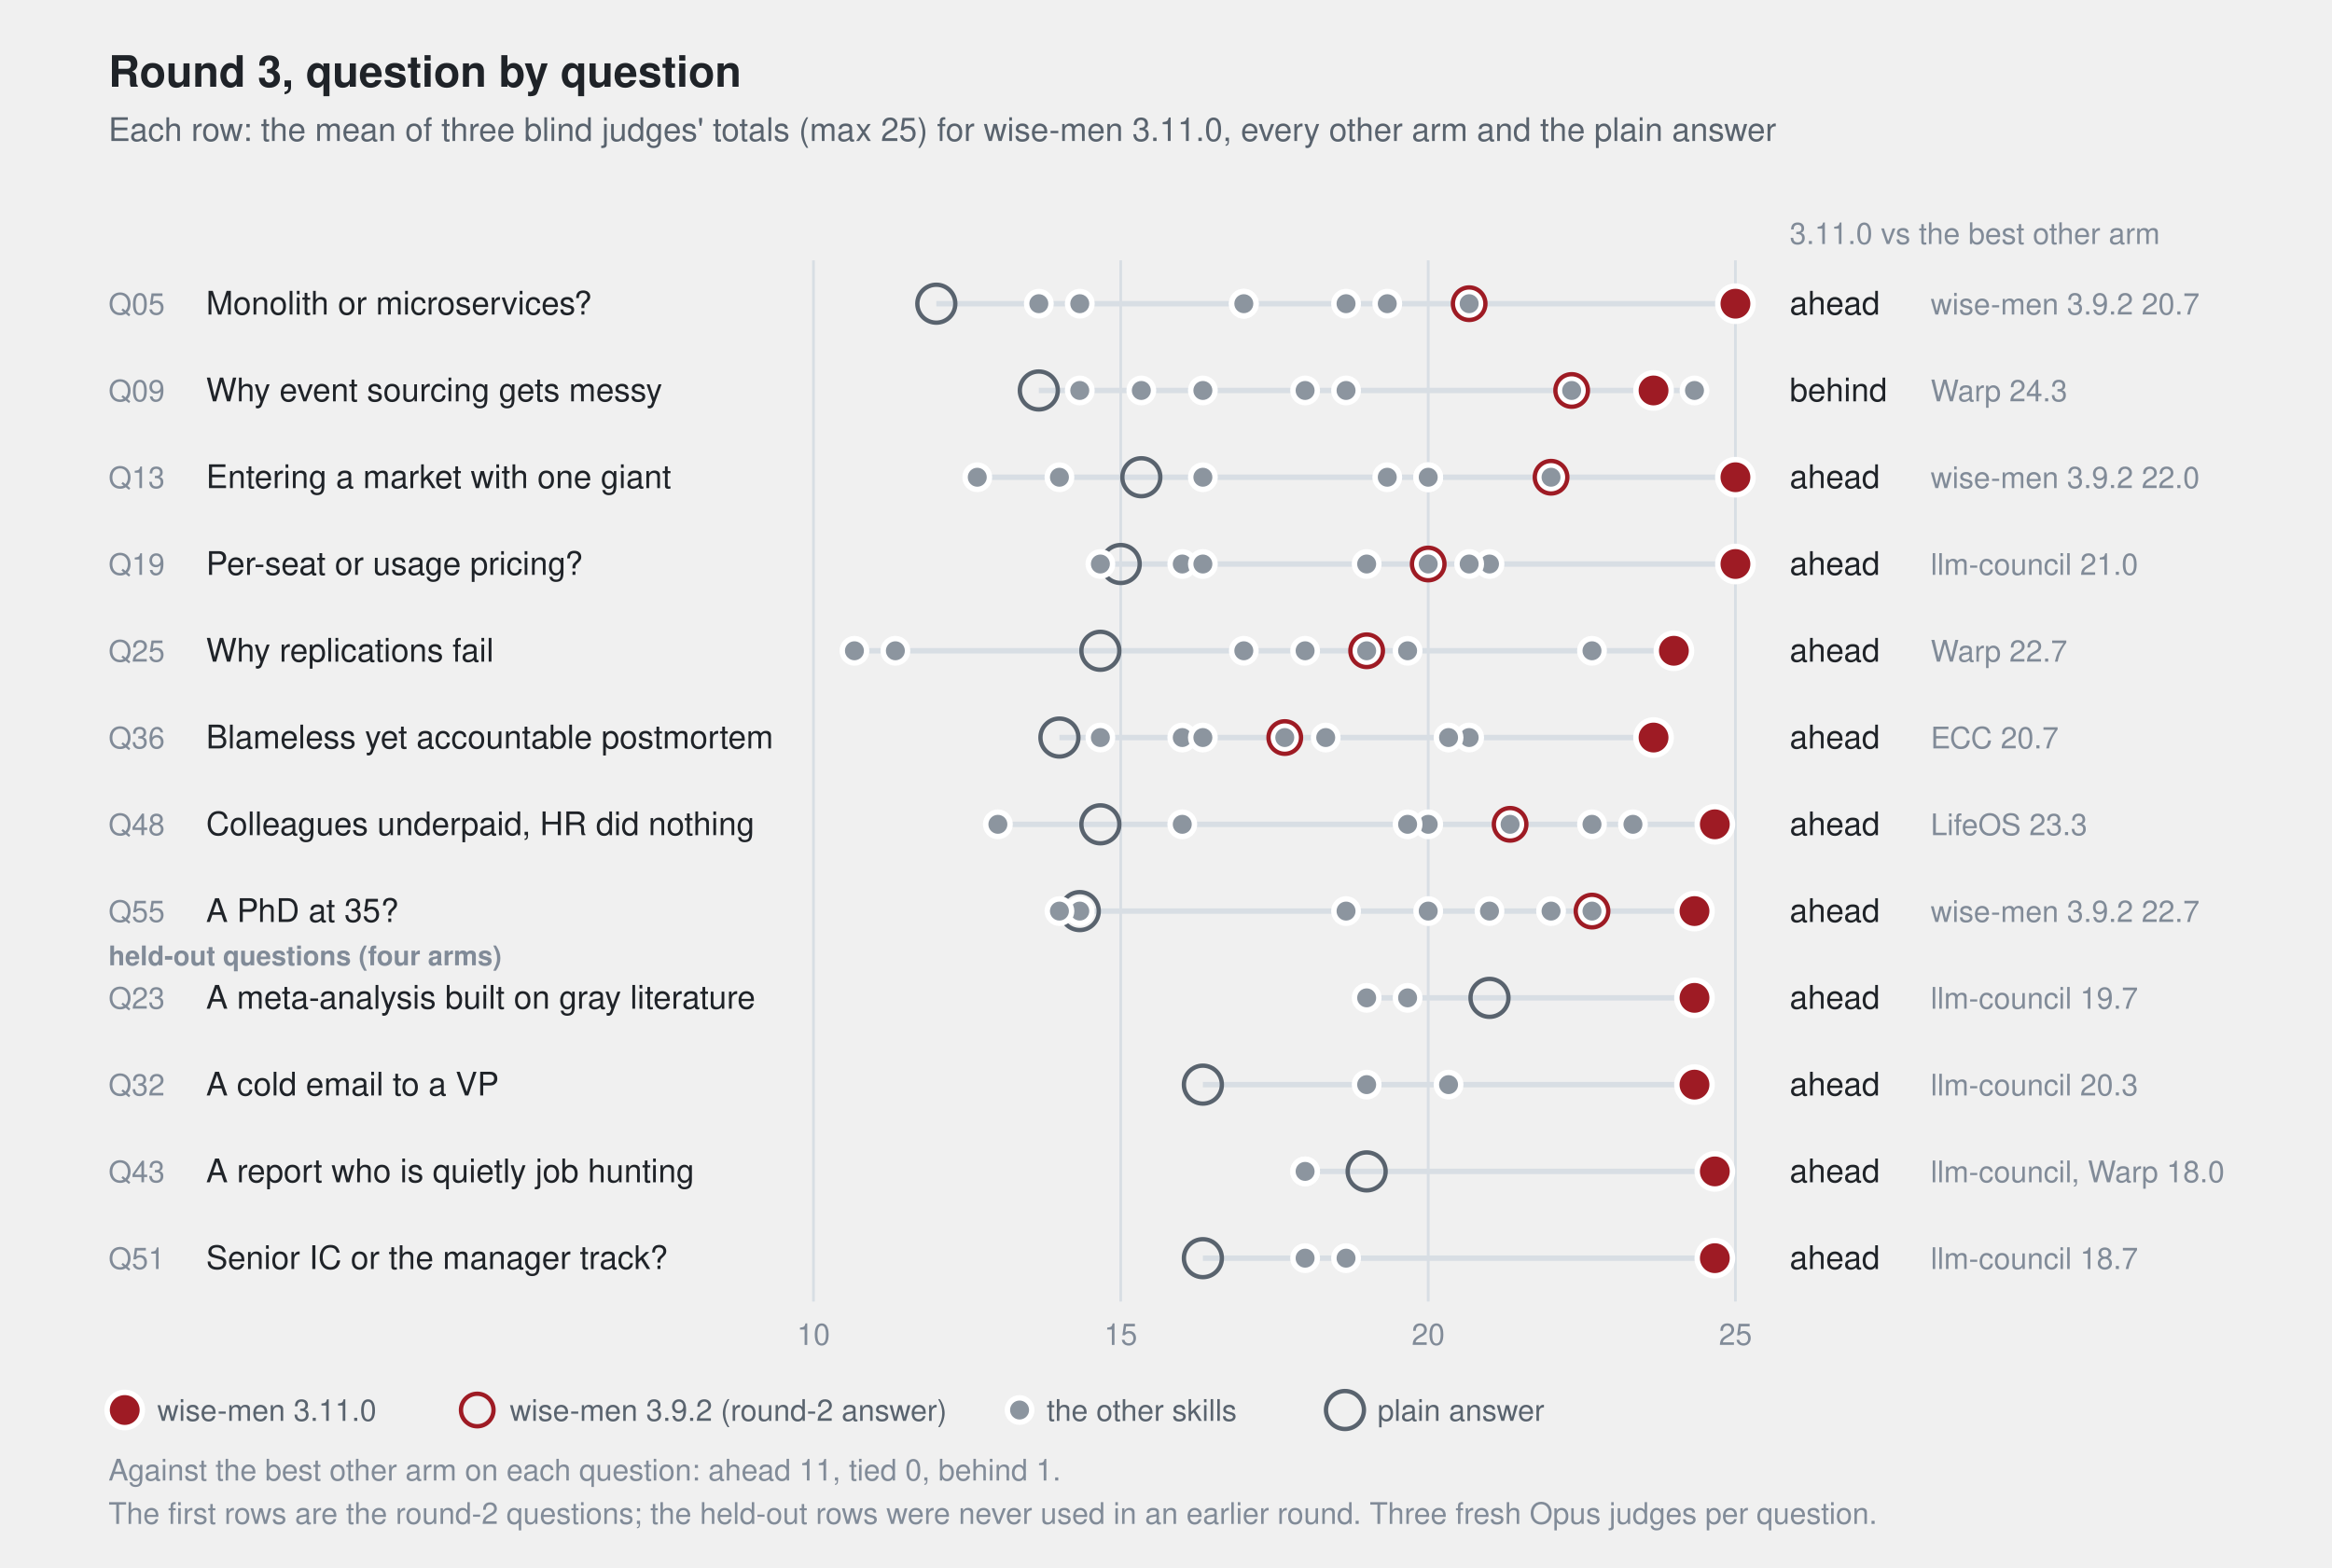
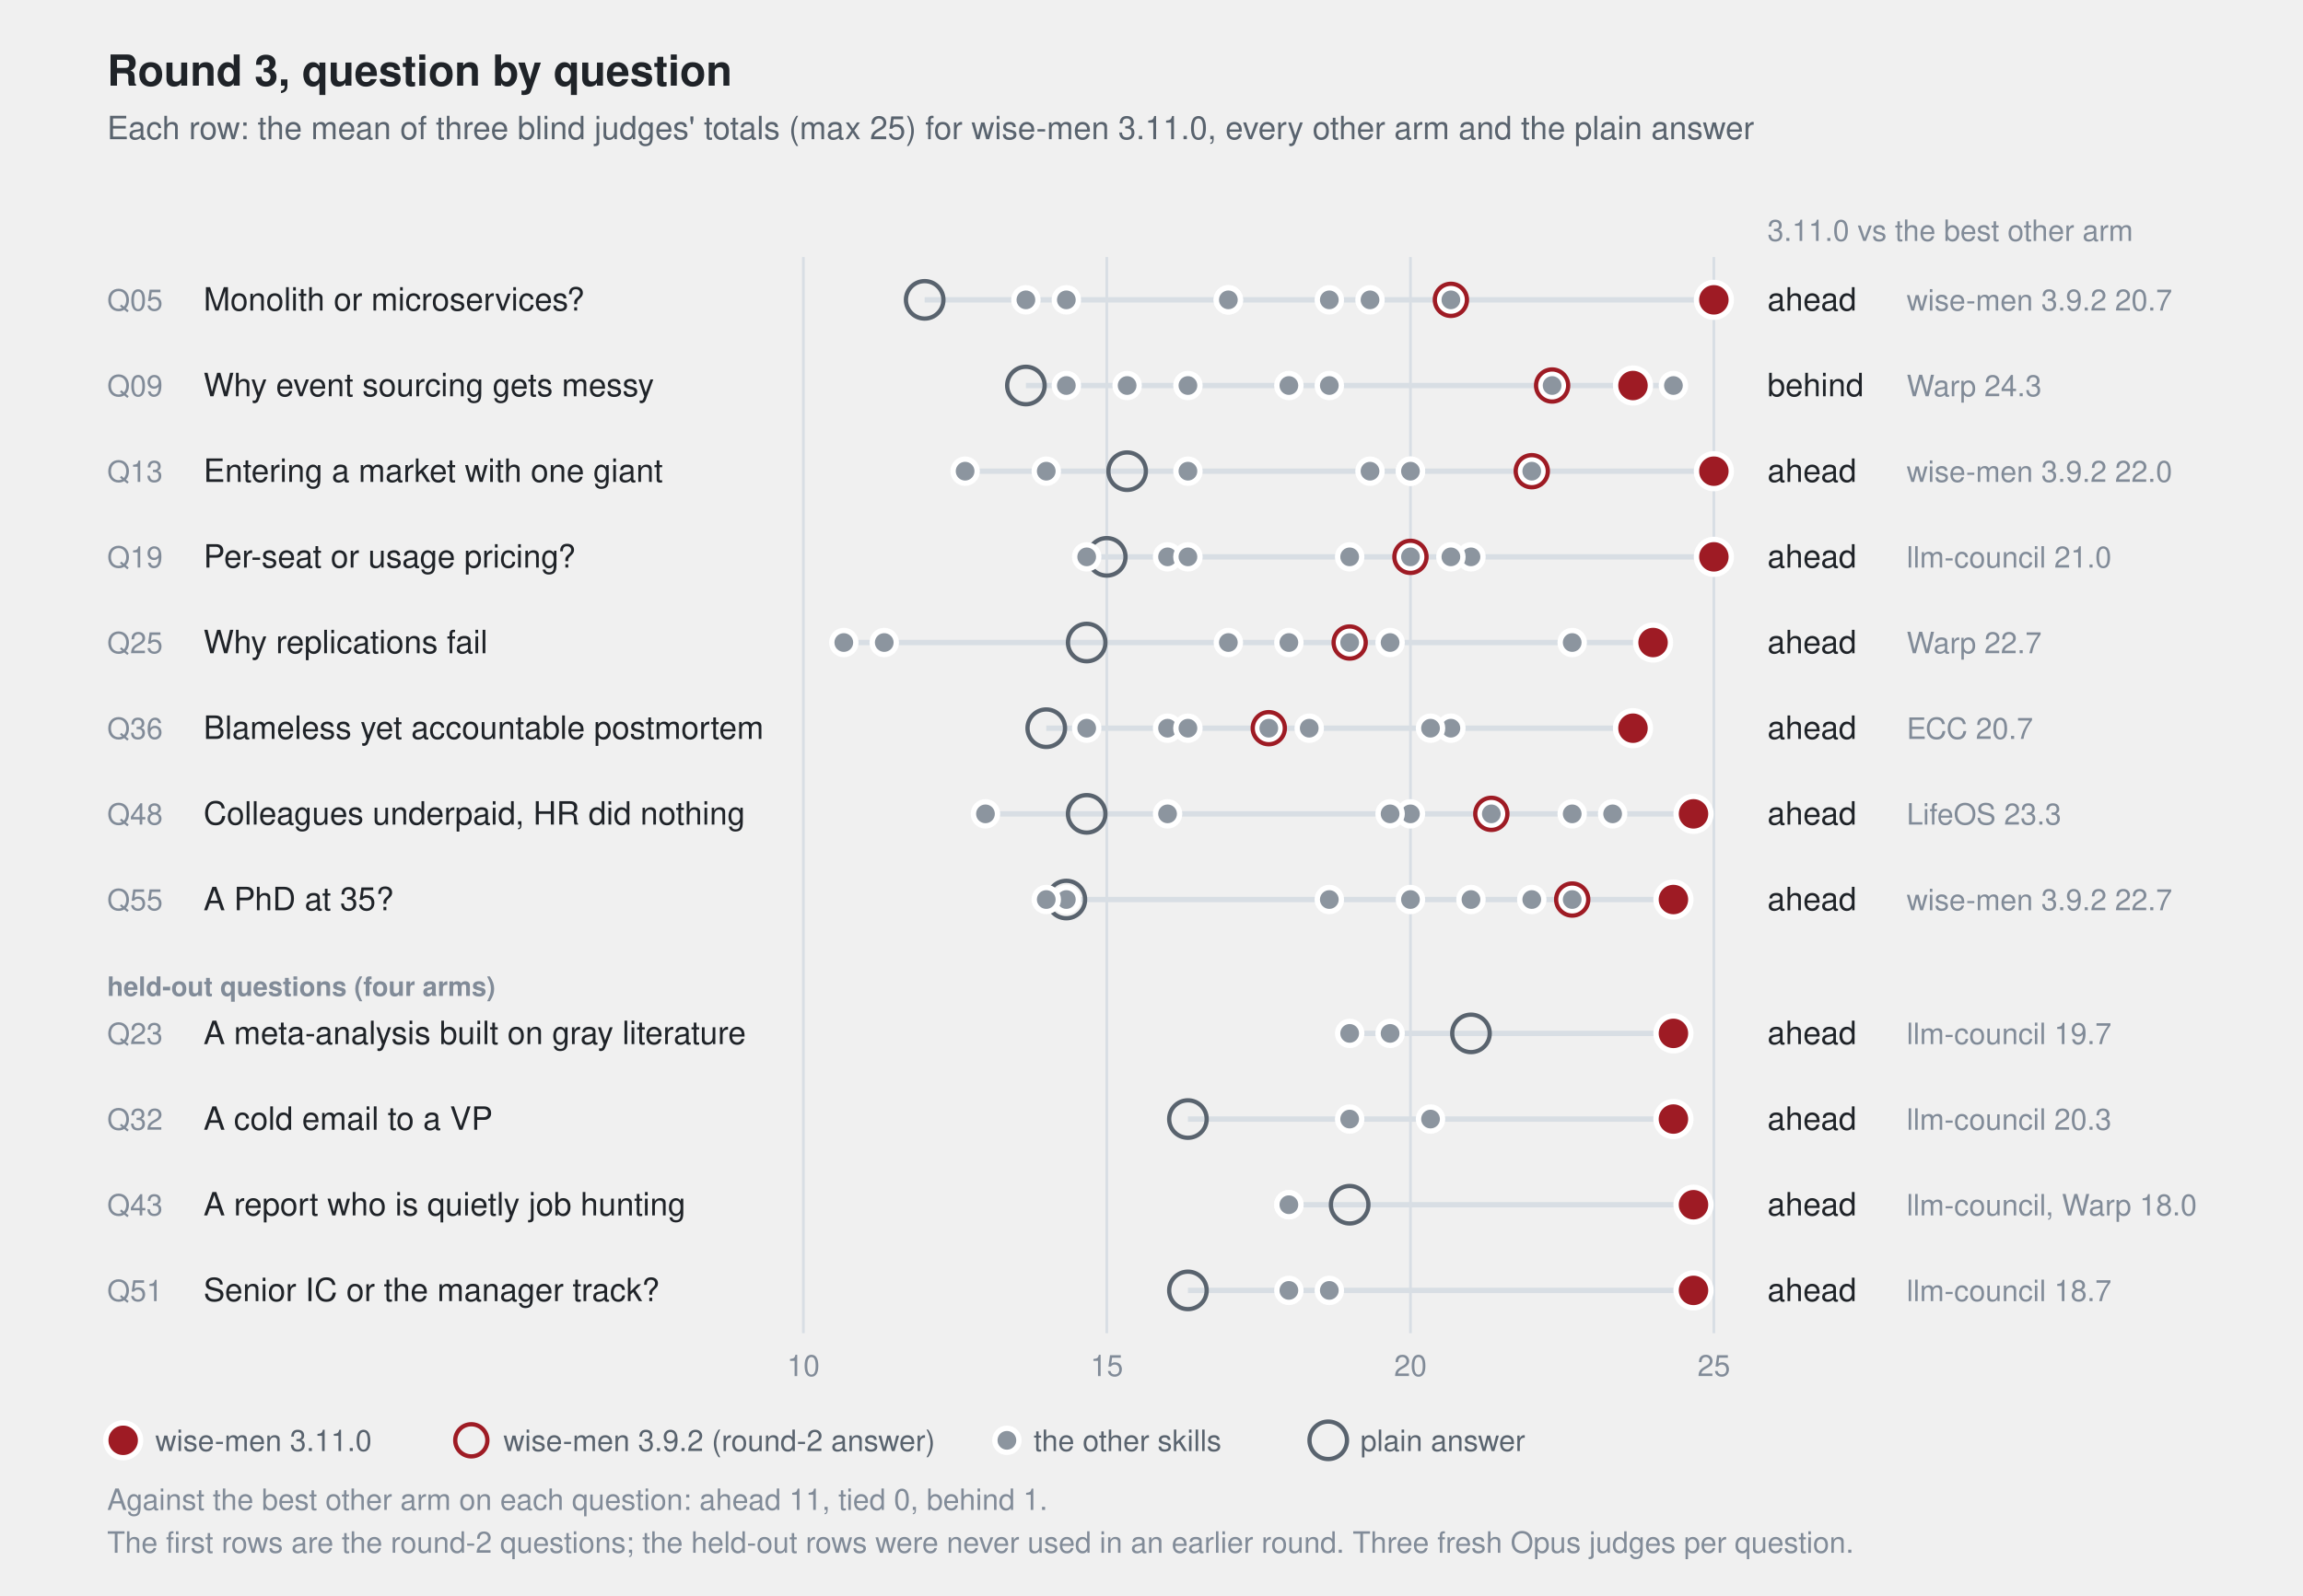
- <svg xmlns="http://www.w3.org/2000/svg" viewBox="0 0 860 578" width="860" font-family="-apple-system, BlinkMacSystemFont, 'Segoe UI', Helvetica, Arial, sans-serif">
+ <svg xmlns="http://www.w3.org/2000/svg" viewBox="0 0 860 596" width="860" font-family="-apple-system, BlinkMacSystemFont, 'Segoe UI', Helvetica, Arial, sans-serif">
  <text x="40" y="32" font-size="16" font-weight="600" fill="#1f2328" text-anchor="start">Round 3, question by question</text>
  <text x="40" y="52" font-size="12" font-weight="400" fill="#59636e" text-anchor="start">Each row: the mean of three blind judges' totals (max 25) for wise-men 3.11.0, every other arm and the plain answer</text>
  <text x="660" y="90" font-size="11" font-weight="400" fill="#818b98" text-anchor="start">3.11.0 vs the best other arm</text>
-   <line x1="300" y1="96" x2="300" y2="480" stroke="#d8dee4" stroke-width="1" />
-   <text x="300" y="496" font-size="11" font-weight="400" fill="#818b98" text-anchor="middle">10</text>
-   <line x1="413.3" y1="96" x2="413.3" y2="480" stroke="#d8dee4" stroke-width="1" />
-   <text x="413.3" y="496" font-size="11" font-weight="400" fill="#818b98" text-anchor="middle">15</text>
-   <line x1="526.7" y1="96" x2="526.7" y2="480" stroke="#d8dee4" stroke-width="1" />
-   <text x="526.7" y="496" font-size="11" font-weight="400" fill="#818b98" text-anchor="middle">20</text>
-   <line x1="640" y1="96" x2="640" y2="480" stroke="#d8dee4" stroke-width="1" />
-   <text x="640" y="496" font-size="11" font-weight="400" fill="#818b98" text-anchor="middle">25</text>
+   <line x1="300" y1="96" x2="300" y2="498" stroke="#d8dee4" stroke-width="1" />
+   <text x="300" y="514" font-size="11" font-weight="400" fill="#818b98" text-anchor="middle">10</text>
+   <line x1="413.3" y1="96" x2="413.3" y2="498" stroke="#d8dee4" stroke-width="1" />
+   <text x="413.3" y="514" font-size="11" font-weight="400" fill="#818b98" text-anchor="middle">15</text>
+   <line x1="526.7" y1="96" x2="526.7" y2="498" stroke="#d8dee4" stroke-width="1" />
+   <text x="526.7" y="514" font-size="11" font-weight="400" fill="#818b98" text-anchor="middle">20</text>
+   <line x1="640" y1="96" x2="640" y2="498" stroke="#d8dee4" stroke-width="1" />
+   <text x="640" y="514" font-size="11" font-weight="400" fill="#818b98" text-anchor="middle">25</text>
  <text x="40" y="116" font-size="11" font-weight="400" fill="#818b98" text-anchor="start">Q05</text>
  <text x="76" y="116" font-size="12" font-weight="400" fill="#1f2328" text-anchor="start">Monolith or microservices?</text>
  <line x1="345.3" y1="112" x2="640" y2="112" stroke="#d8dee4" stroke-width="2" />
  <circle cx="345.3" cy="112" r="7" fill="none" stroke="#59636e" stroke-width="1.6" />
  <circle cx="398.2" cy="112" r="4.5" fill="#8c959f" stroke="#ffffff" stroke-width="2" />
  <circle cx="383.1" cy="112" r="4.5" fill="#8c959f" stroke="#ffffff" stroke-width="2" />
  <circle cx="458.7" cy="112" r="4.5" fill="#8c959f" stroke="#ffffff" stroke-width="2" />
  <circle cx="458.7" cy="112" r="4.5" fill="#8c959f" stroke="#ffffff" stroke-width="2" />
  <circle cx="496.4" cy="112" r="4.5" fill="#8c959f" stroke="#ffffff" stroke-width="2" />
  <circle cx="511.6" cy="112" r="4.5" fill="#8c959f" stroke="#ffffff" stroke-width="2" />
  <circle cx="541.8" cy="112" r="4.5" fill="#8c959f" stroke="#ffffff" stroke-width="2" />
  <circle cx="541.8" cy="112" r="6" fill="none" stroke="#9e1b24" stroke-width="1.6" />
  <circle cx="640" cy="112" r="6.5" fill="#9e1b24" stroke="#ffffff" stroke-width="2" />
  <text x="660" y="116" font-size="12" font-weight="400" fill="#1f2328" text-anchor="start">ahead</text>
  <text x="712" y="116" font-size="11" font-weight="400" fill="#818b98" text-anchor="start">wise-men 3.9.2 20.7</text>
  <text x="40" y="148" font-size="11" font-weight="400" fill="#818b98" text-anchor="start">Q09</text>
  <text x="76" y="148" font-size="12" font-weight="400" fill="#1f2328" text-anchor="start">Why event sourcing gets messy</text>
  <line x1="383.1" y1="144" x2="624.9" y2="144" stroke="#d8dee4" stroke-width="2" />
  <circle cx="383.1" cy="144" r="7" fill="none" stroke="#59636e" stroke-width="1.6" />
  <circle cx="420.9" cy="144" r="4.5" fill="#8c959f" stroke="#ffffff" stroke-width="2" />
  <circle cx="398.2" cy="144" r="4.5" fill="#8c959f" stroke="#ffffff" stroke-width="2" />
  <circle cx="481.3" cy="144" r="4.5" fill="#8c959f" stroke="#ffffff" stroke-width="2" />
  <circle cx="443.6" cy="144" r="4.5" fill="#8c959f" stroke="#ffffff" stroke-width="2" />
  <circle cx="496.4" cy="144" r="4.5" fill="#8c959f" stroke="#ffffff" stroke-width="2" />
  <circle cx="624.9" cy="144" r="4.5" fill="#8c959f" stroke="#ffffff" stroke-width="2" />
  <circle cx="579.6" cy="144" r="4.5" fill="#8c959f" stroke="#ffffff" stroke-width="2" />
  <circle cx="579.6" cy="144" r="6" fill="none" stroke="#9e1b24" stroke-width="1.6" />
  <circle cx="609.8" cy="144" r="6.5" fill="#9e1b24" stroke="#ffffff" stroke-width="2" />
  <text x="660" y="148" font-size="12" font-weight="400" fill="#1f2328" text-anchor="start">behind</text>
  <text x="712" y="148" font-size="11" font-weight="400" fill="#818b98" text-anchor="start">Warp 24.3</text>
  <text x="40" y="180" font-size="11" font-weight="400" fill="#818b98" text-anchor="start">Q13</text>
  <text x="76" y="180" font-size="12" font-weight="400" fill="#1f2328" text-anchor="start">Entering a market with one giant</text>
  <line x1="360.4" y1="176" x2="640" y2="176" stroke="#d8dee4" stroke-width="2" />
  <circle cx="420.9" cy="176" r="7" fill="none" stroke="#59636e" stroke-width="1.6" />
  <circle cx="443.6" cy="176" r="4.5" fill="#8c959f" stroke="#ffffff" stroke-width="2" />
  <circle cx="360.4" cy="176" r="4.5" fill="#8c959f" stroke="#ffffff" stroke-width="2" />
  <circle cx="526.7" cy="176" r="4.5" fill="#8c959f" stroke="#ffffff" stroke-width="2" />
  <circle cx="511.6" cy="176" r="4.5" fill="#8c959f" stroke="#ffffff" stroke-width="2" />
  <circle cx="390.7" cy="176" r="4.5" fill="#8c959f" stroke="#ffffff" stroke-width="2" />
  <circle cx="526.7" cy="176" r="4.5" fill="#8c959f" stroke="#ffffff" stroke-width="2" />
  <circle cx="572" cy="176" r="4.5" fill="#8c959f" stroke="#ffffff" stroke-width="2" />
  <circle cx="572" cy="176" r="6" fill="none" stroke="#9e1b24" stroke-width="1.6" />
  <circle cx="640" cy="176" r="6.5" fill="#9e1b24" stroke="#ffffff" stroke-width="2" />
  <text x="660" y="180" font-size="12" font-weight="400" fill="#1f2328" text-anchor="start">ahead</text>
  <text x="712" y="180" font-size="11" font-weight="400" fill="#818b98" text-anchor="start">wise-men 3.9.2 22.0</text>
  <text x="40" y="212" font-size="11" font-weight="400" fill="#818b98" text-anchor="start">Q19</text>
  <text x="76" y="212" font-size="12" font-weight="400" fill="#1f2328" text-anchor="start">Per-seat or usage pricing?</text>
  <line x1="405.8" y1="208" x2="640" y2="208" stroke="#d8dee4" stroke-width="2" />
  <circle cx="413.3" cy="208" r="7" fill="none" stroke="#59636e" stroke-width="1.6" />
  <circle cx="436" cy="208" r="4.5" fill="#8c959f" stroke="#ffffff" stroke-width="2" />
  <circle cx="443.6" cy="208" r="4.5" fill="#8c959f" stroke="#ffffff" stroke-width="2" />
  <circle cx="405.8" cy="208" r="4.5" fill="#8c959f" stroke="#ffffff" stroke-width="2" />
  <circle cx="549.3" cy="208" r="4.5" fill="#8c959f" stroke="#ffffff" stroke-width="2" />
  <circle cx="504" cy="208" r="4.5" fill="#8c959f" stroke="#ffffff" stroke-width="2" />
  <circle cx="541.8" cy="208" r="4.5" fill="#8c959f" stroke="#ffffff" stroke-width="2" />
  <circle cx="526.7" cy="208" r="4.5" fill="#8c959f" stroke="#ffffff" stroke-width="2" />
  <circle cx="526.7" cy="208" r="6" fill="none" stroke="#9e1b24" stroke-width="1.6" />
  <circle cx="640" cy="208" r="6.5" fill="#9e1b24" stroke="#ffffff" stroke-width="2" />
  <text x="660" y="212" font-size="12" font-weight="400" fill="#1f2328" text-anchor="start">ahead</text>
  <text x="712" y="212" font-size="11" font-weight="400" fill="#818b98" text-anchor="start">llm-council 21.0</text>
  <text x="40" y="244" font-size="11" font-weight="400" fill="#818b98" text-anchor="start">Q25</text>
  <text x="76" y="244" font-size="12" font-weight="400" fill="#1f2328" text-anchor="start">Why replications fail</text>
  <line x1="315.1" y1="240" x2="617.3" y2="240" stroke="#d8dee4" stroke-width="2" />
  <circle cx="405.8" cy="240" r="7" fill="none" stroke="#59636e" stroke-width="1.6" />
  <circle cx="330.2" cy="240" r="4.5" fill="#8c959f" stroke="#ffffff" stroke-width="2" />
  <circle cx="315.1" cy="240" r="4.5" fill="#8c959f" stroke="#ffffff" stroke-width="2" />
  <circle cx="519.1" cy="240" r="4.5" fill="#8c959f" stroke="#ffffff" stroke-width="2" />
  <circle cx="481.3" cy="240" r="4.5" fill="#8c959f" stroke="#ffffff" stroke-width="2" />
  <circle cx="458.7" cy="240" r="4.5" fill="#8c959f" stroke="#ffffff" stroke-width="2" />
  <circle cx="587.1" cy="240" r="4.5" fill="#8c959f" stroke="#ffffff" stroke-width="2" />
  <circle cx="504" cy="240" r="4.5" fill="#8c959f" stroke="#ffffff" stroke-width="2" />
  <circle cx="504" cy="240" r="6" fill="none" stroke="#9e1b24" stroke-width="1.6" />
  <circle cx="617.3" cy="240" r="6.5" fill="#9e1b24" stroke="#ffffff" stroke-width="2" />
  <text x="660" y="244" font-size="12" font-weight="400" fill="#1f2328" text-anchor="start">ahead</text>
  <text x="712" y="244" font-size="11" font-weight="400" fill="#818b98" text-anchor="start">Warp 22.7</text>
  <text x="40" y="276" font-size="11" font-weight="400" fill="#818b98" text-anchor="start">Q36</text>
  <text x="76" y="276" font-size="12" font-weight="400" fill="#1f2328" text-anchor="start">Blameless yet accountable postmortem</text>
  <line x1="390.7" y1="272" x2="609.8" y2="272" stroke="#d8dee4" stroke-width="2" />
  <circle cx="390.7" cy="272" r="7" fill="none" stroke="#59636e" stroke-width="1.6" />
  <circle cx="405.8" cy="272" r="4.5" fill="#8c959f" stroke="#ffffff" stroke-width="2" />
  <circle cx="436" cy="272" r="4.5" fill="#8c959f" stroke="#ffffff" stroke-width="2" />
  <circle cx="488.9" cy="272" r="4.5" fill="#8c959f" stroke="#ffffff" stroke-width="2" />
  <circle cx="443.6" cy="272" r="4.5" fill="#8c959f" stroke="#ffffff" stroke-width="2" />
  <circle cx="541.8" cy="272" r="4.5" fill="#8c959f" stroke="#ffffff" stroke-width="2" />
  <circle cx="534.2" cy="272" r="4.5" fill="#8c959f" stroke="#ffffff" stroke-width="2" />
  <circle cx="473.8" cy="272" r="4.5" fill="#8c959f" stroke="#ffffff" stroke-width="2" />
  <circle cx="473.8" cy="272" r="6" fill="none" stroke="#9e1b24" stroke-width="1.6" />
  <circle cx="609.8" cy="272" r="6.5" fill="#9e1b24" stroke="#ffffff" stroke-width="2" />
  <text x="660" y="276" font-size="12" font-weight="400" fill="#1f2328" text-anchor="start">ahead</text>
  <text x="712" y="276" font-size="11" font-weight="400" fill="#818b98" text-anchor="start">ECC 20.7</text>
  <text x="40" y="308" font-size="11" font-weight="400" fill="#818b98" text-anchor="start">Q48</text>
  <text x="76" y="308" font-size="12" font-weight="400" fill="#1f2328" text-anchor="start">Colleagues underpaid, HR did nothing</text>
  <line x1="368" y1="304" x2="632.4" y2="304" stroke="#d8dee4" stroke-width="2" />
  <circle cx="405.8" cy="304" r="7" fill="none" stroke="#59636e" stroke-width="1.6" />
  <circle cx="436" cy="304" r="4.5" fill="#8c959f" stroke="#ffffff" stroke-width="2" />
  <circle cx="368" cy="304" r="4.5" fill="#8c959f" stroke="#ffffff" stroke-width="2" />
  <circle cx="602.2" cy="304" r="4.5" fill="#8c959f" stroke="#ffffff" stroke-width="2" />
  <circle cx="526.7" cy="304" r="4.5" fill="#8c959f" stroke="#ffffff" stroke-width="2" />
  <circle cx="519.1" cy="304" r="4.5" fill="#8c959f" stroke="#ffffff" stroke-width="2" />
  <circle cx="587.1" cy="304" r="4.5" fill="#8c959f" stroke="#ffffff" stroke-width="2" />
  <circle cx="556.9" cy="304" r="4.5" fill="#8c959f" stroke="#ffffff" stroke-width="2" />
  <circle cx="556.9" cy="304" r="6" fill="none" stroke="#9e1b24" stroke-width="1.6" />
  <circle cx="632.4" cy="304" r="6.5" fill="#9e1b24" stroke="#ffffff" stroke-width="2" />
  <text x="660" y="308" font-size="12" font-weight="400" fill="#1f2328" text-anchor="start">ahead</text>
  <text x="712" y="308" font-size="11" font-weight="400" fill="#818b98" text-anchor="start">LifeOS 23.3</text>
  <text x="40" y="340" font-size="11" font-weight="400" fill="#818b98" text-anchor="start">Q55</text>
  <text x="76" y="340" font-size="12" font-weight="400" fill="#1f2328" text-anchor="start">A PhD at 35?</text>
  <line x1="390.7" y1="336" x2="624.9" y2="336" stroke="#d8dee4" stroke-width="2" />
  <circle cx="398.2" cy="336" r="7" fill="none" stroke="#59636e" stroke-width="1.6" />
  <circle cx="398.2" cy="336" r="4.5" fill="#8c959f" stroke="#ffffff" stroke-width="2" />
  <circle cx="390.7" cy="336" r="4.5" fill="#8c959f" stroke="#ffffff" stroke-width="2" />
  <circle cx="572" cy="336" r="4.5" fill="#8c959f" stroke="#ffffff" stroke-width="2" />
  <circle cx="549.3" cy="336" r="4.5" fill="#8c959f" stroke="#ffffff" stroke-width="2" />
  <circle cx="496.4" cy="336" r="4.5" fill="#8c959f" stroke="#ffffff" stroke-width="2" />
  <circle cx="526.7" cy="336" r="4.5" fill="#8c959f" stroke="#ffffff" stroke-width="2" />
  <circle cx="587.1" cy="336" r="4.5" fill="#8c959f" stroke="#ffffff" stroke-width="2" />
  <circle cx="587.1" cy="336" r="6" fill="none" stroke="#9e1b24" stroke-width="1.6" />
  <circle cx="624.9" cy="336" r="6.5" fill="#9e1b24" stroke="#ffffff" stroke-width="2" />
  <text x="660" y="340" font-size="12" font-weight="400" fill="#1f2328" text-anchor="start">ahead</text>
  <text x="712" y="340" font-size="11" font-weight="400" fill="#818b98" text-anchor="start">wise-men 3.9.2 22.7</text>
-   <text x="40" y="356" font-size="10" font-weight="600" fill="#818b98" text-anchor="start">held-out questions (four arms)</text>
-   <text x="40" y="372" font-size="11" font-weight="400" fill="#818b98" text-anchor="start">Q23</text>
-   <text x="76" y="372" font-size="12" font-weight="400" fill="#1f2328" text-anchor="start">A meta-analysis built on gray literature</text>
-   <line x1="504" y1="368" x2="624.9" y2="368" stroke="#d8dee4" stroke-width="2" />
-   <circle cx="549.3" cy="368" r="7" fill="none" stroke="#59636e" stroke-width="1.6" />
-   <circle cx="519.1" cy="368" r="4.5" fill="#8c959f" stroke="#ffffff" stroke-width="2" />
-   <circle cx="504" cy="368" r="4.5" fill="#8c959f" stroke="#ffffff" stroke-width="2" />
-   <circle cx="624.9" cy="368" r="6.5" fill="#9e1b24" stroke="#ffffff" stroke-width="2" />
-   <text x="660" y="372" font-size="12" font-weight="400" fill="#1f2328" text-anchor="start">ahead</text>
-   <text x="712" y="372" font-size="11" font-weight="400" fill="#818b98" text-anchor="start">llm-council 19.7</text>
-   <text x="40" y="404" font-size="11" font-weight="400" fill="#818b98" text-anchor="start">Q32</text>
-   <text x="76" y="404" font-size="12" font-weight="400" fill="#1f2328" text-anchor="start">A cold email to a VP</text>
-   <line x1="443.6" y1="400" x2="624.9" y2="400" stroke="#d8dee4" stroke-width="2" />
-   <circle cx="443.6" cy="400" r="7" fill="none" stroke="#59636e" stroke-width="1.6" />
-   <circle cx="534.2" cy="400" r="4.5" fill="#8c959f" stroke="#ffffff" stroke-width="2" />
-   <circle cx="504" cy="400" r="4.5" fill="#8c959f" stroke="#ffffff" stroke-width="2" />
-   <circle cx="624.9" cy="400" r="6.5" fill="#9e1b24" stroke="#ffffff" stroke-width="2" />
-   <text x="660" y="404" font-size="12" font-weight="400" fill="#1f2328" text-anchor="start">ahead</text>
-   <text x="712" y="404" font-size="11" font-weight="400" fill="#818b98" text-anchor="start">llm-council 20.3</text>
-   <text x="40" y="436" font-size="11" font-weight="400" fill="#818b98" text-anchor="start">Q43</text>
-   <text x="76" y="436" font-size="12" font-weight="400" fill="#1f2328" text-anchor="start">A report who is quietly job hunting</text>
-   <line x1="481.3" y1="432" x2="632.4" y2="432" stroke="#d8dee4" stroke-width="2" />
-   <circle cx="504" cy="432" r="7" fill="none" stroke="#59636e" stroke-width="1.6" />
-   <circle cx="481.3" cy="432" r="4.5" fill="#8c959f" stroke="#ffffff" stroke-width="2" />
-   <circle cx="481.3" cy="432" r="4.5" fill="#8c959f" stroke="#ffffff" stroke-width="2" />
-   <circle cx="632.4" cy="432" r="6.5" fill="#9e1b24" stroke="#ffffff" stroke-width="2" />
-   <text x="660" y="436" font-size="12" font-weight="400" fill="#1f2328" text-anchor="start">ahead</text>
-   <text x="712" y="436" font-size="11" font-weight="400" fill="#818b98" text-anchor="start">llm-council, Warp 18.0</text>
-   <text x="40" y="468" font-size="11" font-weight="400" fill="#818b98" text-anchor="start">Q51</text>
-   <text x="76" y="468" font-size="12" font-weight="400" fill="#1f2328" text-anchor="start">Senior IC or the manager track?</text>
-   <line x1="443.6" y1="464" x2="632.4" y2="464" stroke="#d8dee4" stroke-width="2" />
-   <circle cx="443.6" cy="464" r="7" fill="none" stroke="#59636e" stroke-width="1.6" />
-   <circle cx="496.4" cy="464" r="4.5" fill="#8c959f" stroke="#ffffff" stroke-width="2" />
-   <circle cx="481.3" cy="464" r="4.5" fill="#8c959f" stroke="#ffffff" stroke-width="2" />
-   <circle cx="632.4" cy="464" r="6.5" fill="#9e1b24" stroke="#ffffff" stroke-width="2" />
-   <text x="660" y="468" font-size="12" font-weight="400" fill="#1f2328" text-anchor="start">ahead</text>
-   <text x="712" y="468" font-size="11" font-weight="400" fill="#818b98" text-anchor="start">llm-council 18.7</text>
-   <circle cx="46" cy="520" r="6.5" fill="#9e1b24" stroke="#ffffff" stroke-width="2" />
-   <text x="58" y="524" font-size="11" font-weight="400" fill="#59636e" text-anchor="start">wise-men 3.11.0</text>
-   <circle cx="176" cy="520" r="6" fill="none" stroke="#9e1b24" stroke-width="1.6" />
-   <text x="188" y="524" font-size="11" font-weight="400" fill="#59636e" text-anchor="start">wise-men 3.9.2 (round-2 answer)</text>
-   <circle cx="376" cy="520" r="4.5" fill="#8c959f" stroke="#ffffff" stroke-width="2" />
-   <text x="386" y="524" font-size="11" font-weight="400" fill="#59636e" text-anchor="start">the other skills</text>
-   <circle cx="496" cy="520" r="7" fill="none" stroke="#59636e" stroke-width="1.6" />
-   <text x="508" y="524" font-size="11" font-weight="400" fill="#59636e" text-anchor="start">plain answer</text>
-   <text x="40" y="546" font-size="11" font-weight="400" fill="#818b98" text-anchor="start">Against the best other arm on each question: ahead 11, tied 0, behind 1.</text>
-   <text x="40" y="562" font-size="11" font-weight="400" fill="#818b98" text-anchor="start">The first rows are the round-2 questions; the held-out rows were never used in an earlier round. Three fresh Opus judges per question.</text>
+   <text x="40" y="372" font-size="10" font-weight="600" fill="#818b98" text-anchor="start">held-out questions (four arms)</text>
+   <text x="40" y="390" font-size="11" font-weight="400" fill="#818b98" text-anchor="start">Q23</text>
+   <text x="76" y="390" font-size="12" font-weight="400" fill="#1f2328" text-anchor="start">A meta-analysis built on gray literature</text>
+   <line x1="504" y1="386" x2="624.9" y2="386" stroke="#d8dee4" stroke-width="2" />
+   <circle cx="549.3" cy="386" r="7" fill="none" stroke="#59636e" stroke-width="1.6" />
+   <circle cx="519.1" cy="386" r="4.5" fill="#8c959f" stroke="#ffffff" stroke-width="2" />
+   <circle cx="504" cy="386" r="4.5" fill="#8c959f" stroke="#ffffff" stroke-width="2" />
+   <circle cx="624.9" cy="386" r="6.5" fill="#9e1b24" stroke="#ffffff" stroke-width="2" />
+   <text x="660" y="390" font-size="12" font-weight="400" fill="#1f2328" text-anchor="start">ahead</text>
+   <text x="712" y="390" font-size="11" font-weight="400" fill="#818b98" text-anchor="start">llm-council 19.7</text>
+   <text x="40" y="422" font-size="11" font-weight="400" fill="#818b98" text-anchor="start">Q32</text>
+   <text x="76" y="422" font-size="12" font-weight="400" fill="#1f2328" text-anchor="start">A cold email to a VP</text>
+   <line x1="443.6" y1="418" x2="624.9" y2="418" stroke="#d8dee4" stroke-width="2" />
+   <circle cx="443.6" cy="418" r="7" fill="none" stroke="#59636e" stroke-width="1.6" />
+   <circle cx="534.2" cy="418" r="4.5" fill="#8c959f" stroke="#ffffff" stroke-width="2" />
+   <circle cx="504" cy="418" r="4.5" fill="#8c959f" stroke="#ffffff" stroke-width="2" />
+   <circle cx="624.9" cy="418" r="6.5" fill="#9e1b24" stroke="#ffffff" stroke-width="2" />
+   <text x="660" y="422" font-size="12" font-weight="400" fill="#1f2328" text-anchor="start">ahead</text>
+   <text x="712" y="422" font-size="11" font-weight="400" fill="#818b98" text-anchor="start">llm-council 20.3</text>
+   <text x="40" y="454" font-size="11" font-weight="400" fill="#818b98" text-anchor="start">Q43</text>
+   <text x="76" y="454" font-size="12" font-weight="400" fill="#1f2328" text-anchor="start">A report who is quietly job hunting</text>
+   <line x1="481.3" y1="450" x2="632.4" y2="450" stroke="#d8dee4" stroke-width="2" />
+   <circle cx="504" cy="450" r="7" fill="none" stroke="#59636e" stroke-width="1.6" />
+   <circle cx="481.3" cy="450" r="4.5" fill="#8c959f" stroke="#ffffff" stroke-width="2" />
+   <circle cx="481.3" cy="450" r="4.5" fill="#8c959f" stroke="#ffffff" stroke-width="2" />
+   <circle cx="632.4" cy="450" r="6.5" fill="#9e1b24" stroke="#ffffff" stroke-width="2" />
+   <text x="660" y="454" font-size="12" font-weight="400" fill="#1f2328" text-anchor="start">ahead</text>
+   <text x="712" y="454" font-size="11" font-weight="400" fill="#818b98" text-anchor="start">llm-council, Warp 18.0</text>
+   <text x="40" y="486" font-size="11" font-weight="400" fill="#818b98" text-anchor="start">Q51</text>
+   <text x="76" y="486" font-size="12" font-weight="400" fill="#1f2328" text-anchor="start">Senior IC or the manager track?</text>
+   <line x1="443.6" y1="482" x2="632.4" y2="482" stroke="#d8dee4" stroke-width="2" />
+   <circle cx="443.6" cy="482" r="7" fill="none" stroke="#59636e" stroke-width="1.6" />
+   <circle cx="496.4" cy="482" r="4.5" fill="#8c959f" stroke="#ffffff" stroke-width="2" />
+   <circle cx="481.3" cy="482" r="4.5" fill="#8c959f" stroke="#ffffff" stroke-width="2" />
+   <circle cx="632.4" cy="482" r="6.5" fill="#9e1b24" stroke="#ffffff" stroke-width="2" />
+   <text x="660" y="486" font-size="12" font-weight="400" fill="#1f2328" text-anchor="start">ahead</text>
+   <text x="712" y="486" font-size="11" font-weight="400" fill="#818b98" text-anchor="start">llm-council 18.7</text>
+   <circle cx="46" cy="538" r="6.5" fill="#9e1b24" stroke="#ffffff" stroke-width="2" />
+   <text x="58" y="542" font-size="11" font-weight="400" fill="#59636e" text-anchor="start">wise-men 3.11.0</text>
+   <circle cx="176" cy="538" r="6" fill="none" stroke="#9e1b24" stroke-width="1.6" />
+   <text x="188" y="542" font-size="11" font-weight="400" fill="#59636e" text-anchor="start">wise-men 3.9.2 (round-2 answer)</text>
+   <circle cx="376" cy="538" r="4.5" fill="#8c959f" stroke="#ffffff" stroke-width="2" />
+   <text x="386" y="542" font-size="11" font-weight="400" fill="#59636e" text-anchor="start">the other skills</text>
+   <circle cx="496" cy="538" r="7" fill="none" stroke="#59636e" stroke-width="1.6" />
+   <text x="508" y="542" font-size="11" font-weight="400" fill="#59636e" text-anchor="start">plain answer</text>
+   <text x="40" y="564" font-size="11" font-weight="400" fill="#818b98" text-anchor="start">Against the best other arm on each question: ahead 11, tied 0, behind 1.</text>
+   <text x="40" y="580" font-size="11" font-weight="400" fill="#818b98" text-anchor="start">The first rows are the round-2 questions; the held-out rows were never used in an earlier round. Three fresh Opus judges per question.</text>
</svg>
